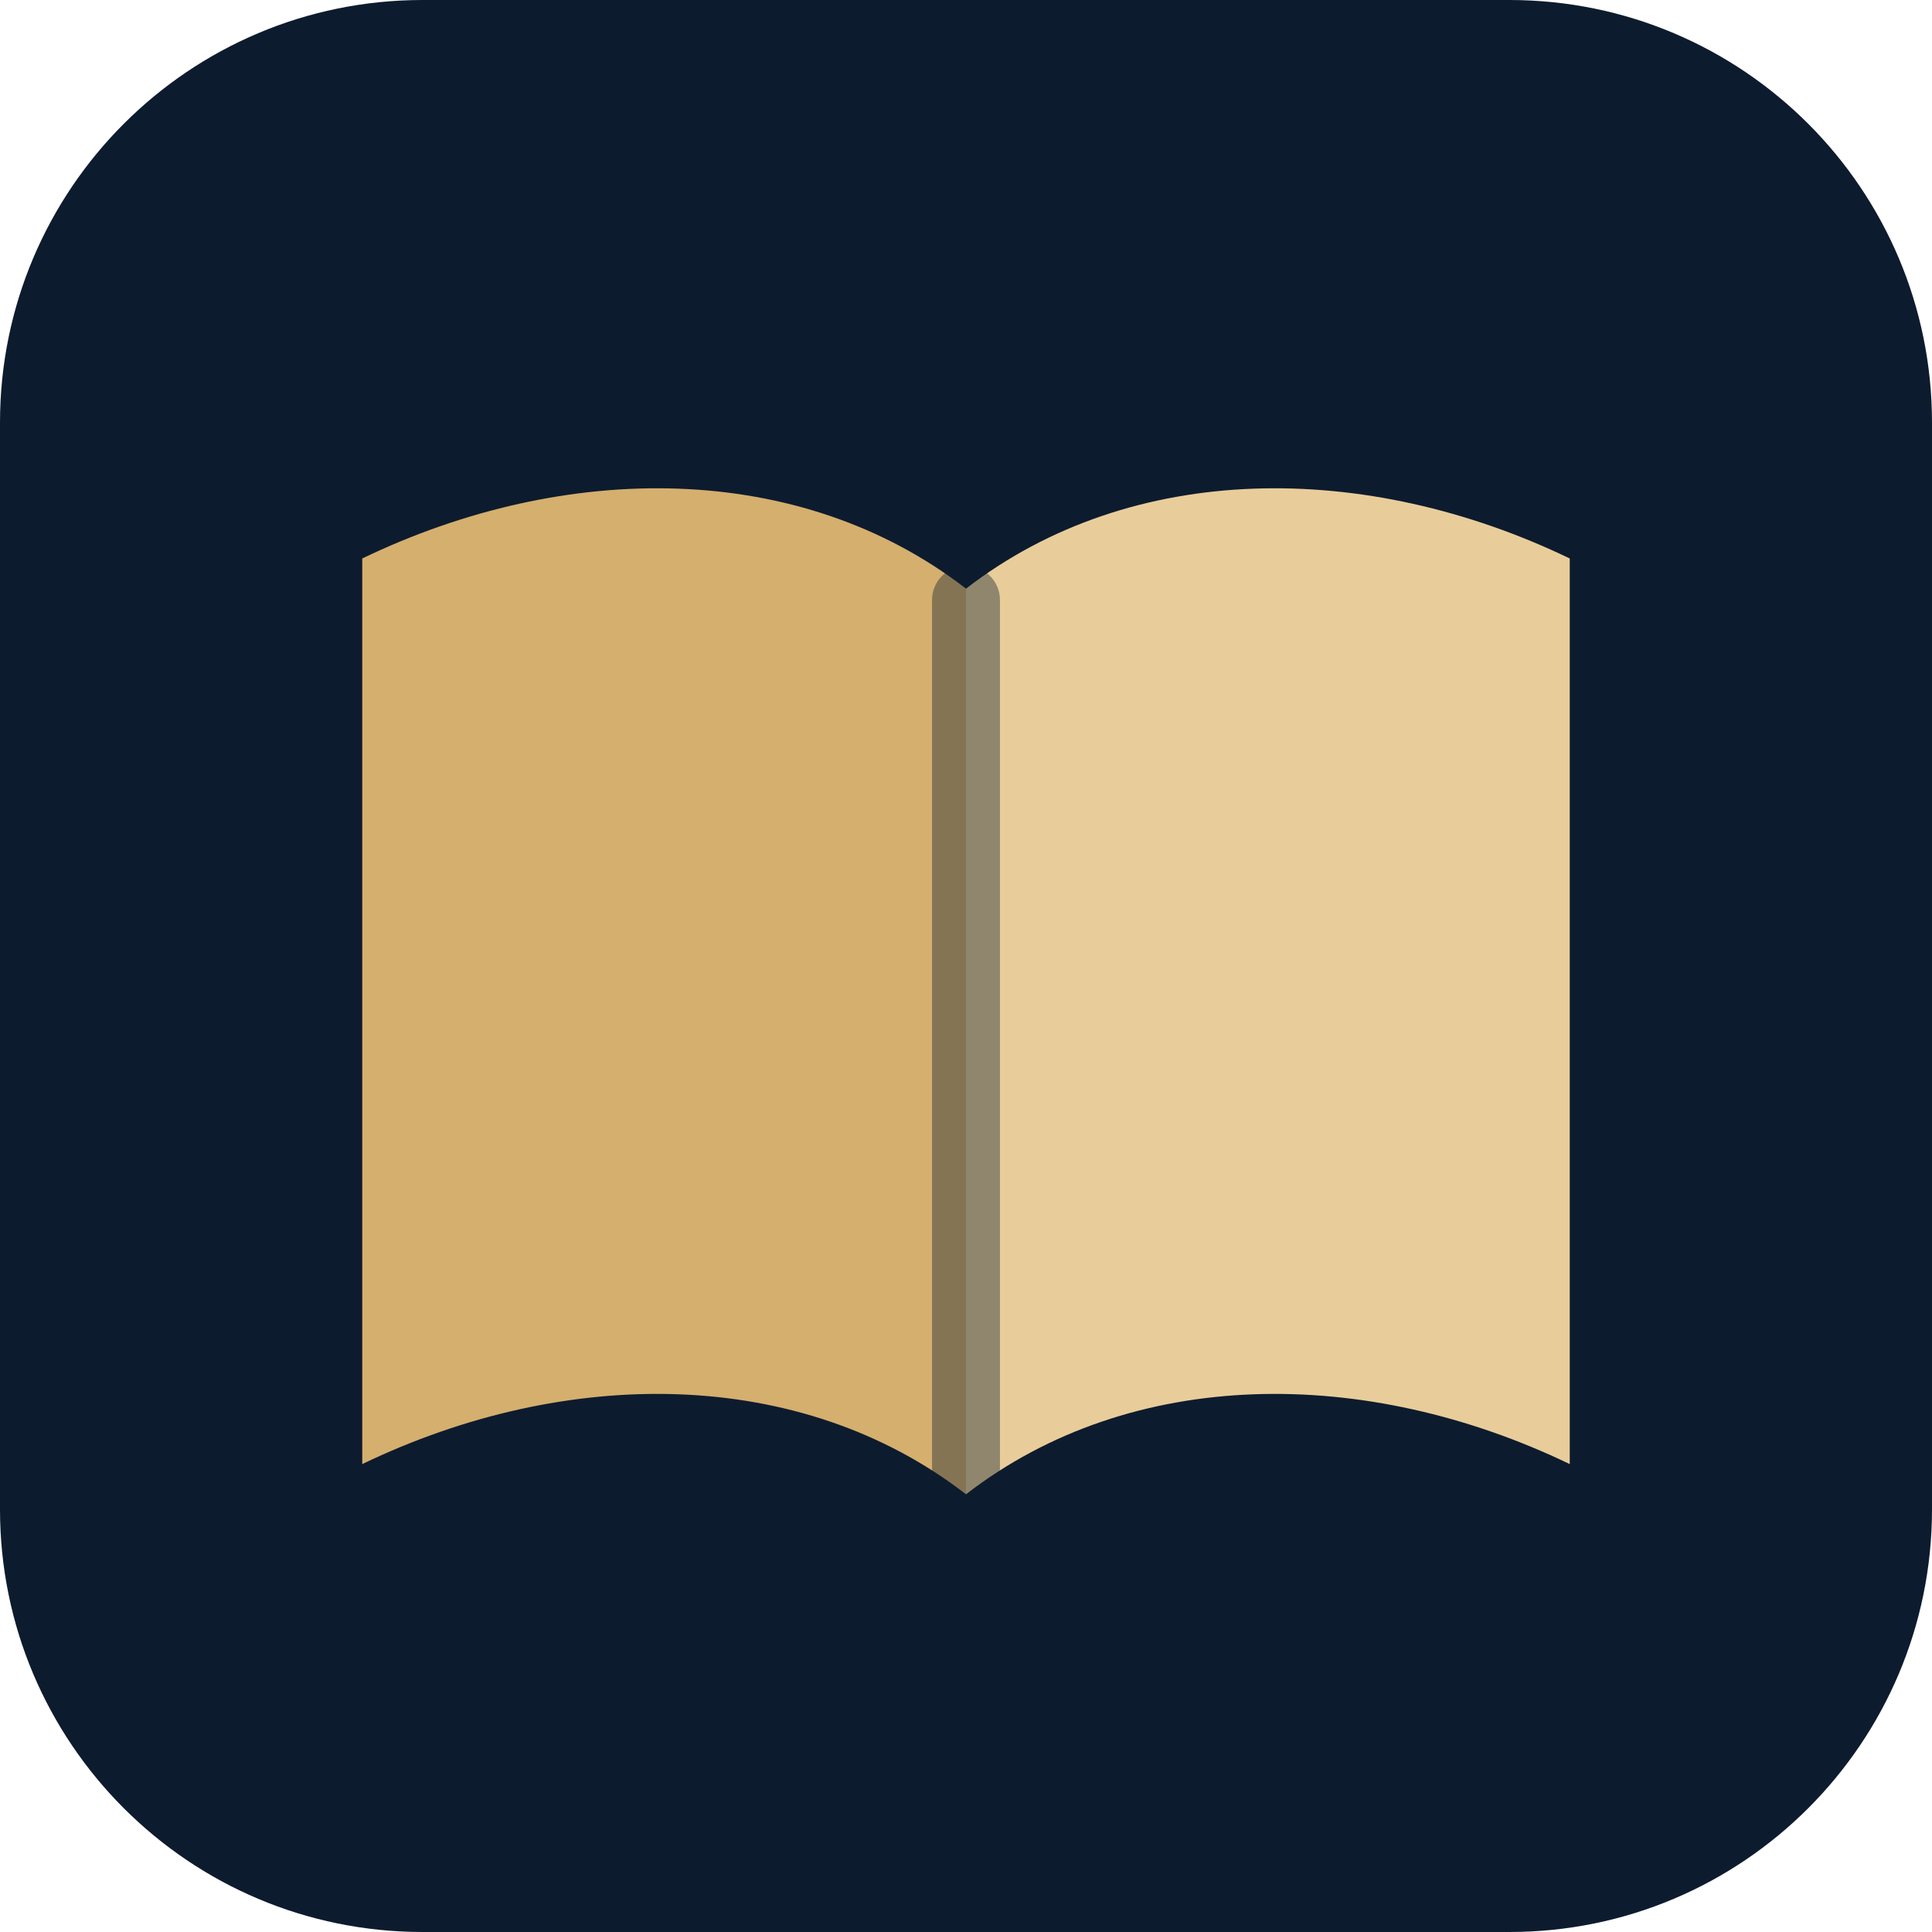
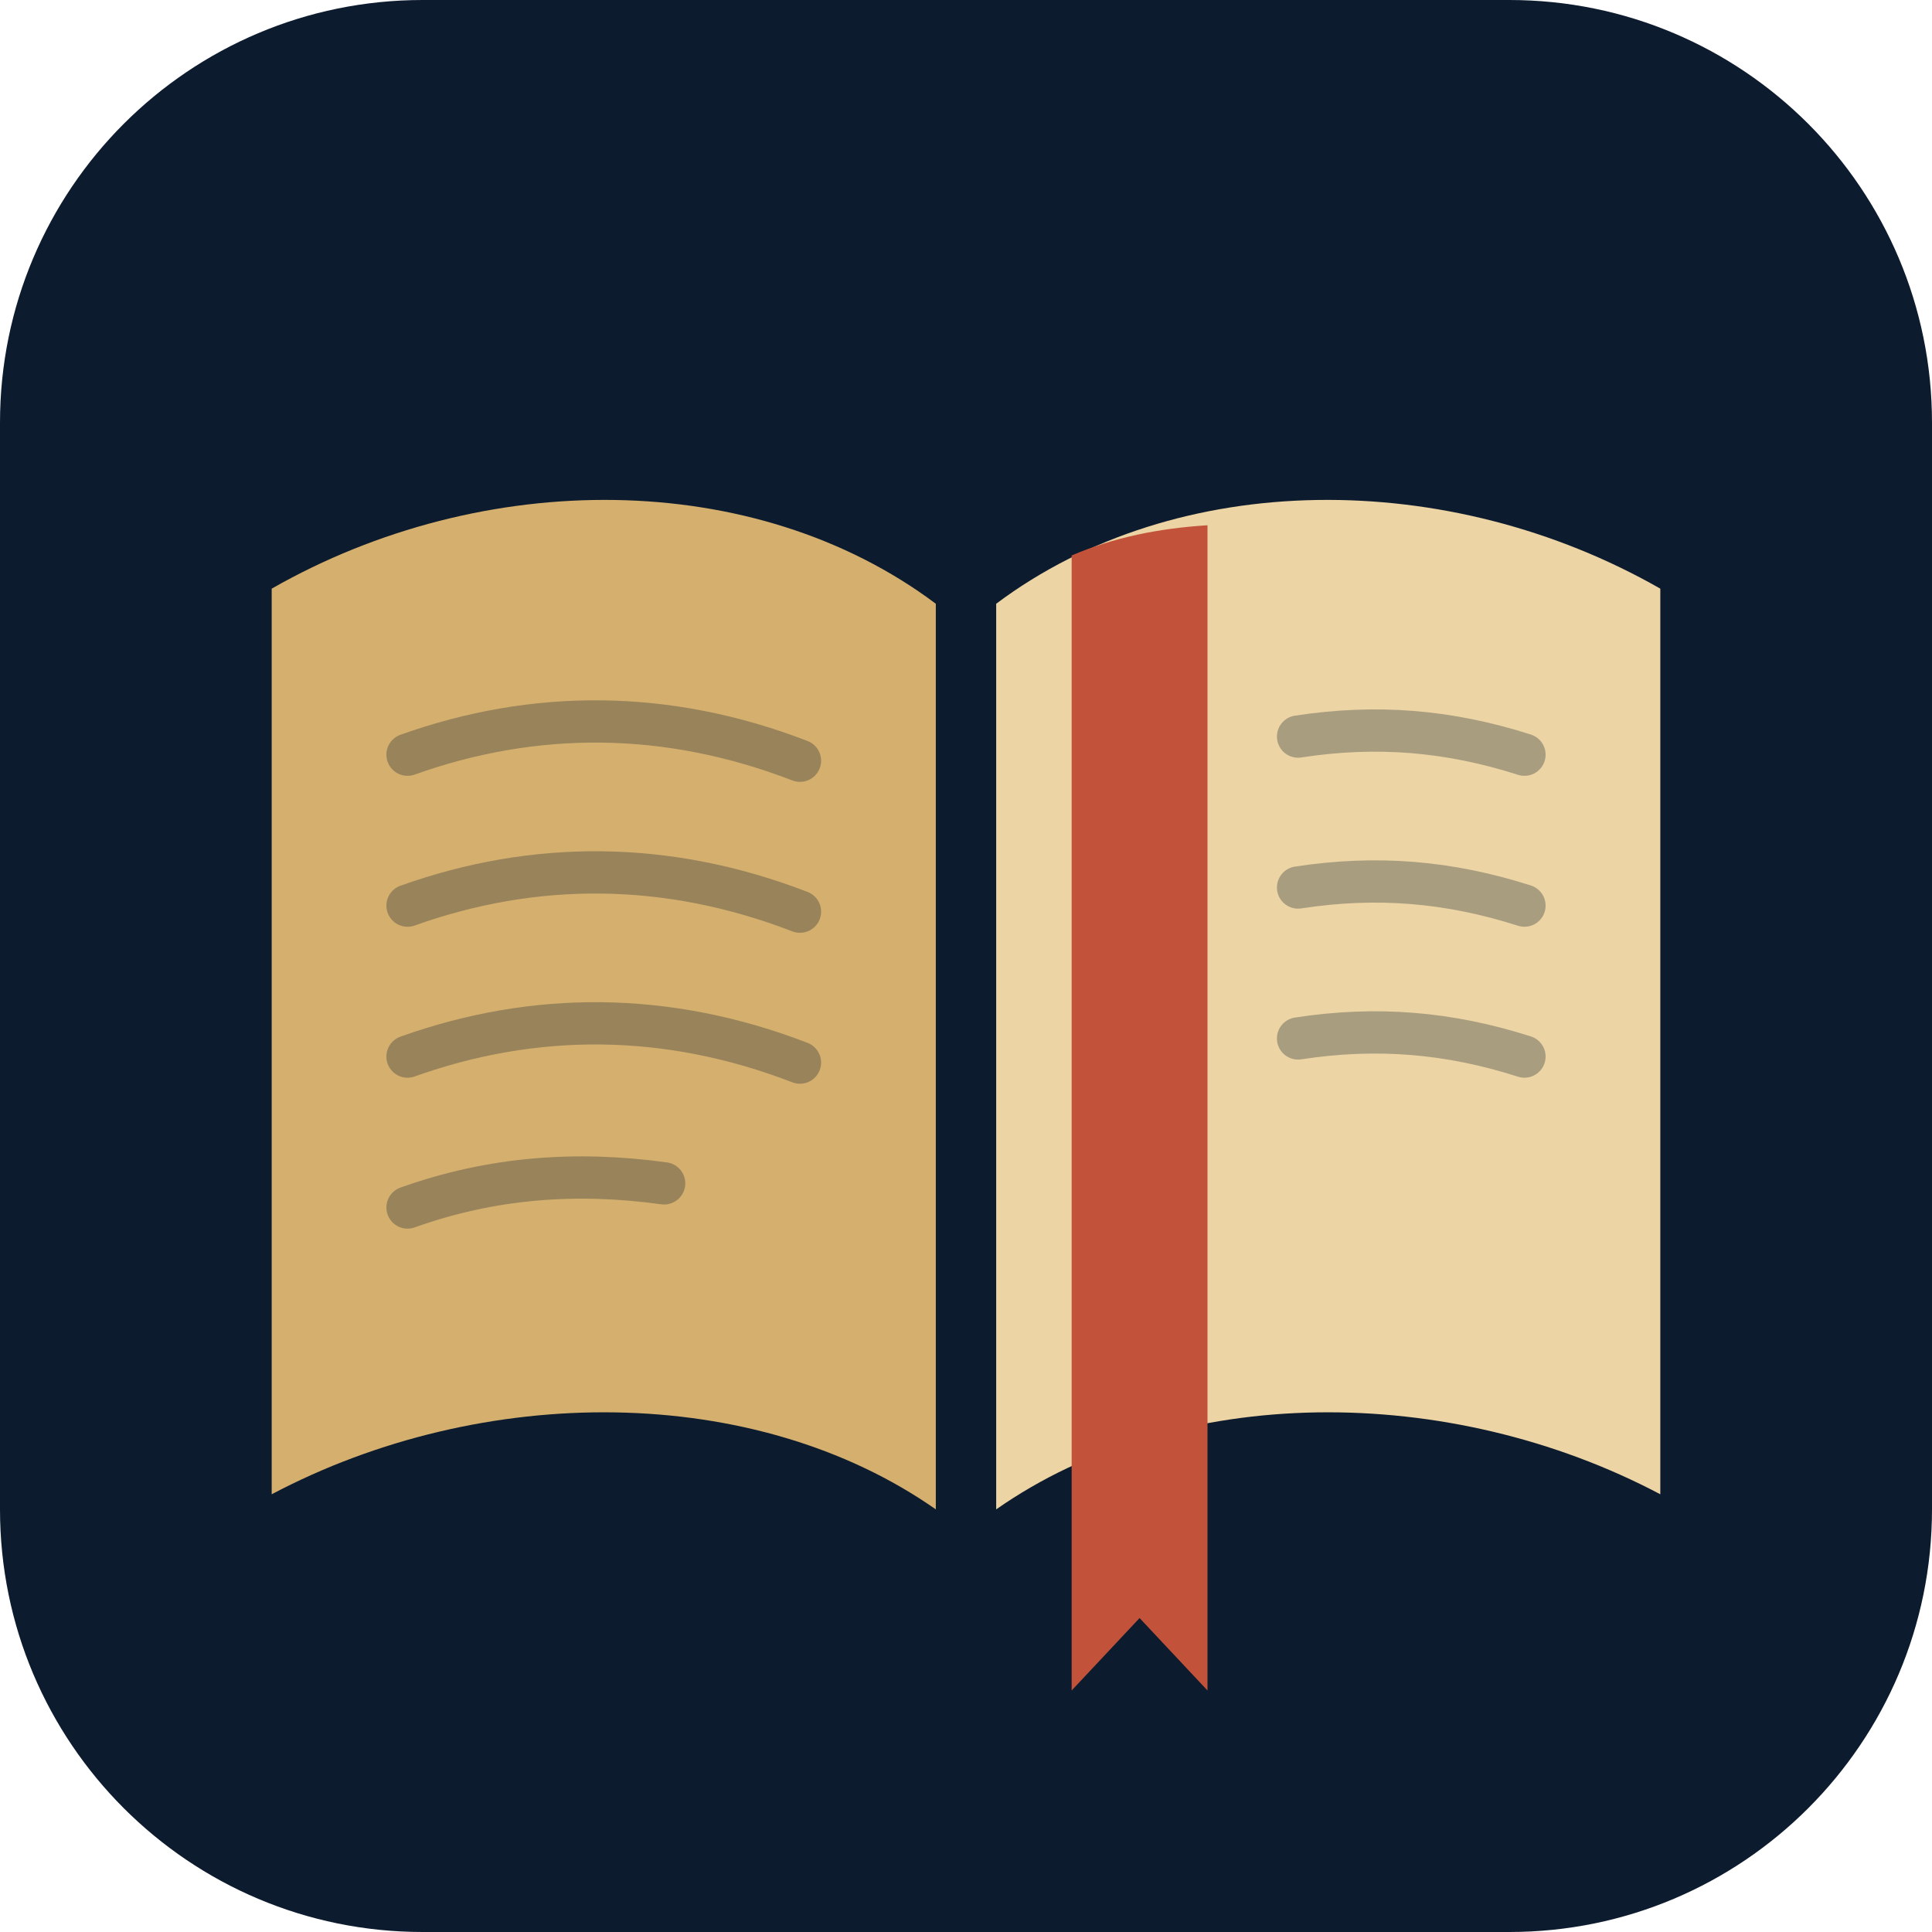
- <svg xmlns="http://www.w3.org/2000/svg" width="512" height="512" viewBox="0 0 512 512">
-   <rect width="512" height="512" rx="112" fill="#0d1b2e" />
-   <g transform="translate(256 256) scale(1) translate(-256 -256)">
-     <path d="M96 148 C150 122, 212 122, 256 156 L256 396 C212 362, 150 362, 96 388 Z" fill="#d4af6e" />
-     <path d="M416 148 C362 122, 300 122, 256 156 L256 396 C300 362, 362 362, 416 388 Z" fill="#e8cd9a" />
-     <rect x="247" y="150" width="18" height="248" rx="9" fill="#0d1b2e" opacity="0.4" />
+ <svg xmlns="http://www.w3.org/2000/svg" width="512" height="512" viewBox="0 0 64 64">
+   <rect width="64" height="64" rx="14" fill="#0d1b2e" />
+   <path d="M9 19.5C16 15.5 25 15.5 31 20V50C25 45.8 16 45.8 9 49.5Z" fill="#d4af6e" />
+   <path d="M55 19.5C48 15.5 39 15.5 33 20V50C39 45.8 48 45.8 55 49.5Z" fill="#ecd4a4" />
+   <g stroke="#0d1b2e" stroke-opacity=".3" stroke-width="1.4" stroke-linecap="round" fill="none">
+     <path d="M13.5 25c4.2-1.5 8.6-1.5 13 .2M13.5 30c4.2-1.5 8.6-1.5 13 .2M13.5 35c4.2-1.5 8.6-1.5 13 .2M13.5 40c2.8-1 5.6-1.2 8.5-.8" />
+     <path d="M43 24.4c2.6-.4 5-.2 7.5.6M43 29.4c2.6-.4 5-.2 7.5.6M43 34.4c2.6-.4 5-.2 7.5.6" />
  </g>
+   <path d="M35.5 18.4V56L37.75 53.6 40 56V17.4C38.4 17.5 36.9 17.8 35.5 18.4Z" fill="#c2533a" />
</svg>
